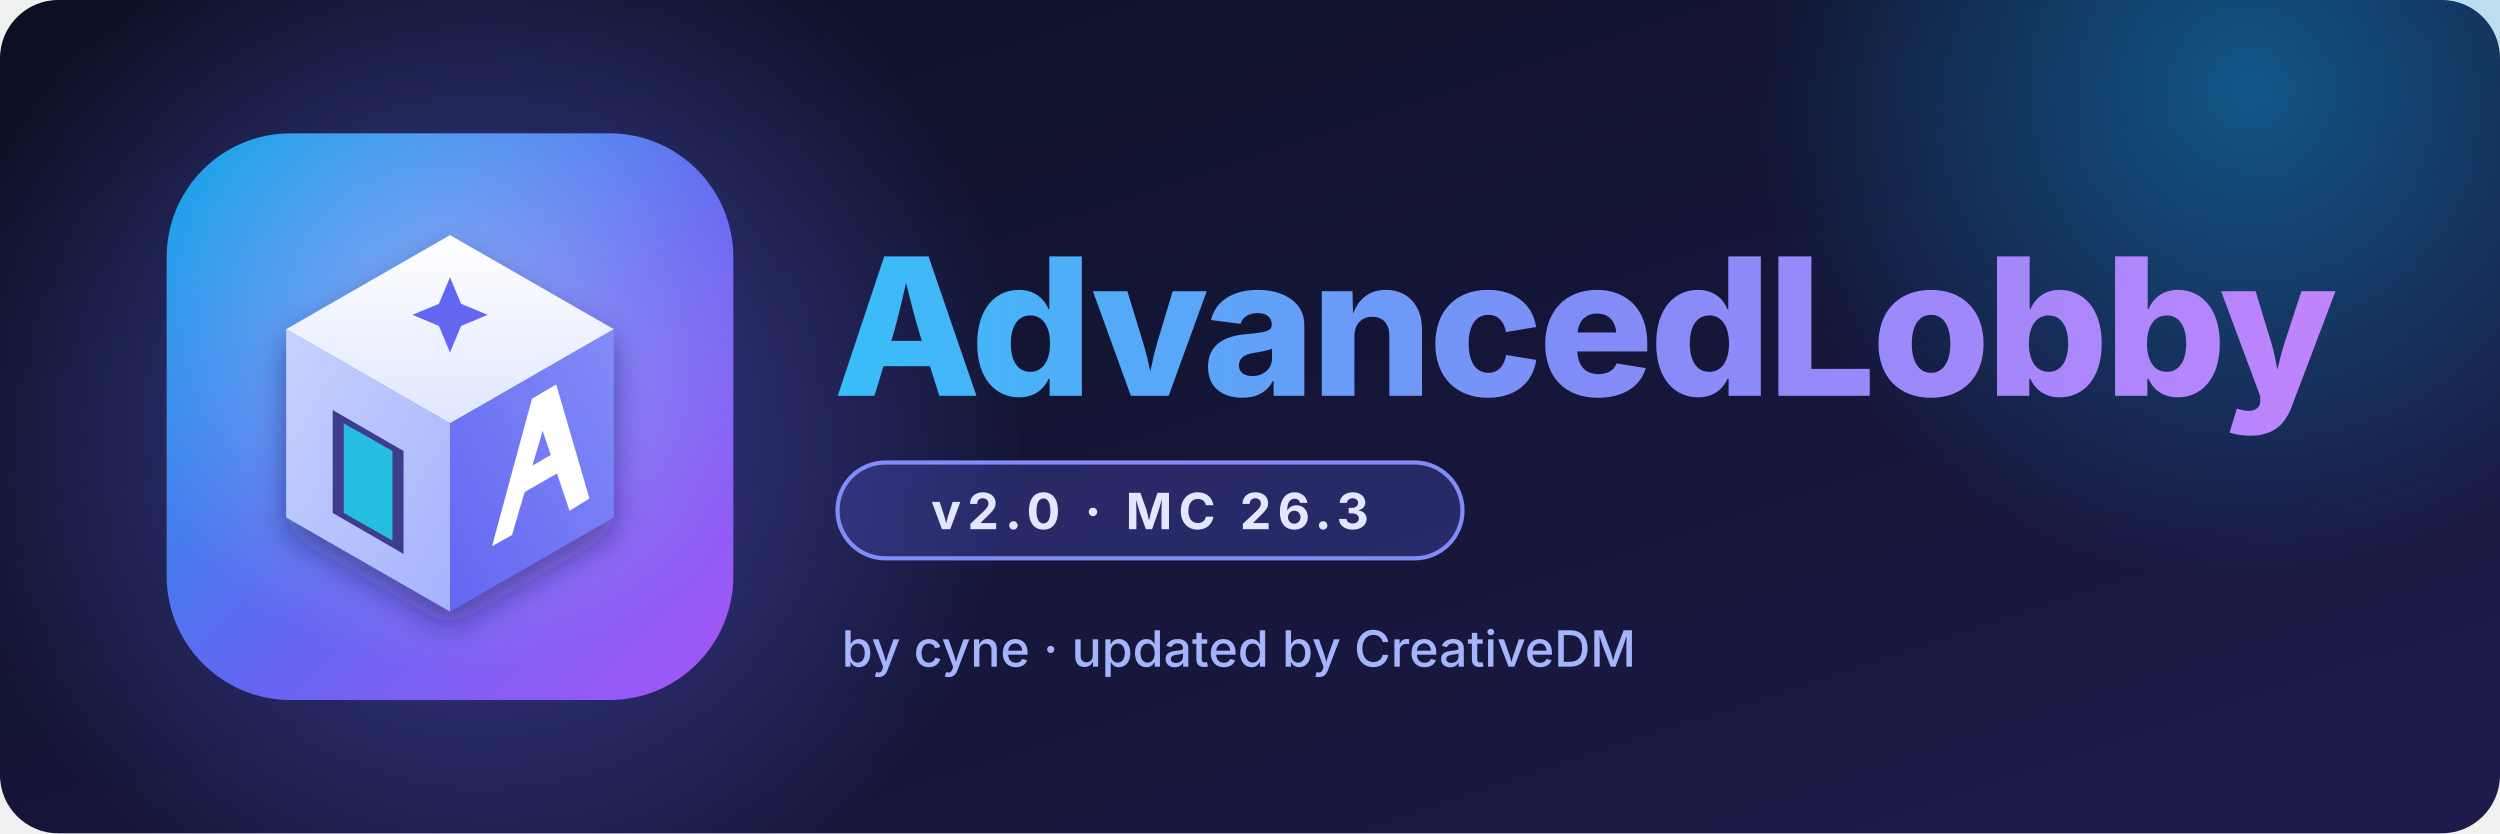
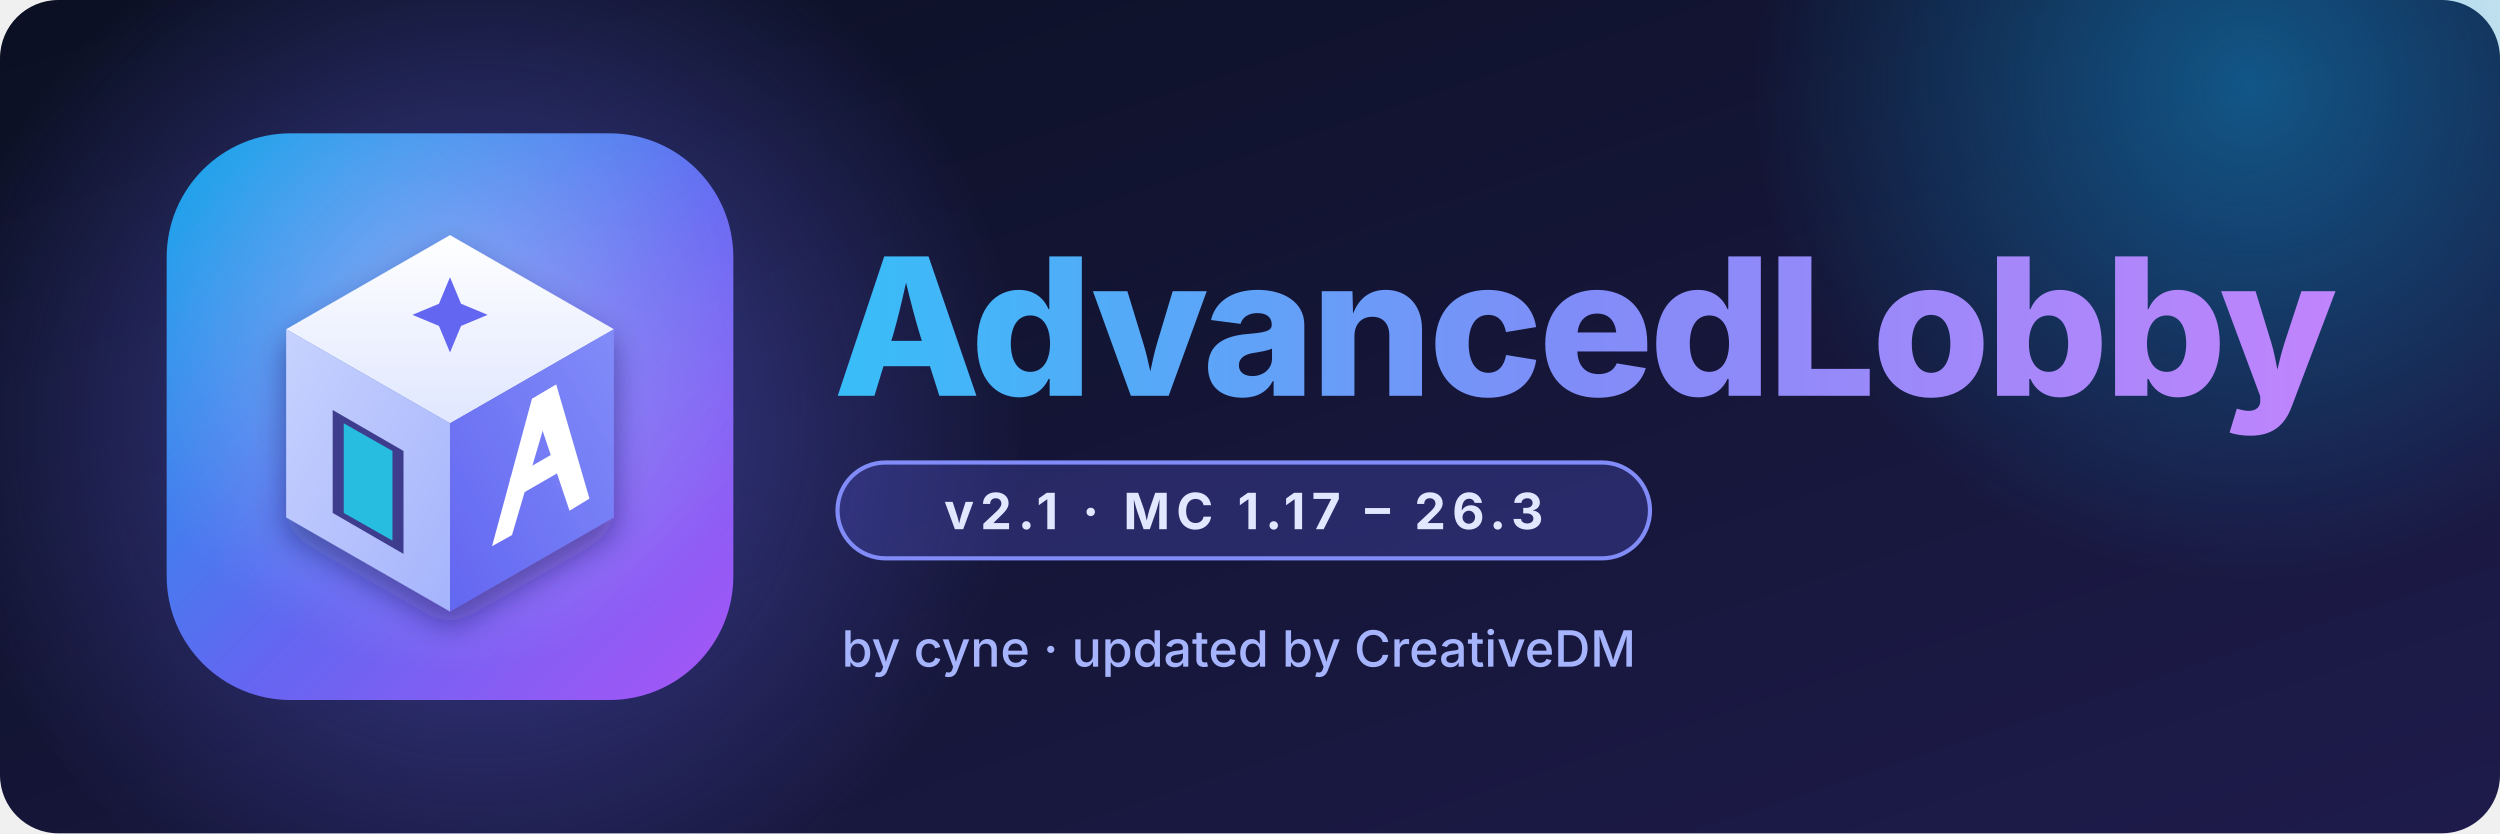
<svg xmlns="http://www.w3.org/2000/svg" viewBox="0 0 1200 400" width="1200" height="400">
  <defs>
    <linearGradient id="bbg" x1="0" y1="0" x2="1" y2="1">
      <stop offset="0" stop-color="#0b1023" />
      <stop offset="1" stop-color="#1e1b4b" />
    </linearGradient>
    <linearGradient id="txt" x1="0" y1="0" x2="1" y2="0">
      <stop offset="0" stop-color="#38bdf8" />
      <stop offset="0.5" stop-color="#818cf8" />
      <stop offset="1" stop-color="#c084fc" />
    </linearGradient>
    <radialGradient id="blob1" cx="0.5" cy="0.5" r="0.5">
      <stop offset="0" stop-color="#6366f1" stop-opacity="0.55" />
      <stop offset="1" stop-color="#6366f1" stop-opacity="0" />
    </radialGradient>
    <radialGradient id="blob2" cx="0.5" cy="0.5" r="0.5">
      <stop offset="0" stop-color="#0ea5e9" stop-opacity="0.45" />
      <stop offset="1" stop-color="#0ea5e9" stop-opacity="0" />
    </radialGradient>
  </defs>
  <rect width="1200" height="400" rx="28" fill="url(#bbg)" />
  <circle cx="230" cy="200" r="260" fill="url(#blob1)" />
  <circle cx="1080" cy="40" r="240" fill="url(#blob2)" />
  <g transform="translate(80,64) scale(0.53125)">
    <defs>
      <linearGradient id="i_bg" x1="0" y1="0" x2="1" y2="1">
        <stop offset="0" stop-color="#0ea5e9" />
        <stop offset="0.55" stop-color="#6366f1" />
        <stop offset="1" stop-color="#a855f7" />
      </linearGradient>
      <linearGradient id="i_top" x1="0" y1="0" x2="0" y2="1">
        <stop offset="0" stop-color="#ffffff" />
        <stop offset="1" stop-color="#e0e7ff" />
      </linearGradient>
      <linearGradient id="i_left" x1="0" y1="0" x2="1" y2="1">
        <stop offset="0" stop-color="#c7d2fe" />
        <stop offset="1" stop-color="#a5b4fc" />
      </linearGradient>
      <linearGradient id="i_right" x1="1" y1="0" x2="0" y2="1">
        <stop offset="0" stop-color="#818cf8" />
        <stop offset="1" stop-color="#6366f1" />
      </linearGradient>
      <radialGradient id="i_glow" cx="0.5" cy="0.35" r="0.6">
        <stop offset="0" stop-color="#ffffff" stop-opacity="0.35" />
        <stop offset="1" stop-color="#ffffff" stop-opacity="0" />
      </radialGradient>
      <filter id="i_shadow" x="-20%" y="-20%" width="140%" height="140%">
        <feDropShadow dx="0" dy="14" stdDeviation="14" flood-color="#1e1b4b" flood-opacity="0.45" />
      </filter>
    </defs>
    <rect width="512" height="512" rx="112" fill="url(#i_bg)" />
    <rect width="512" height="512" rx="112" fill="url(#i_glow)" />
    <g filter="url(#i_shadow)">
      <polygon points="256,92 404,177 256,262 108,177" fill="url(#i_top)" />
      <polygon points="108,177 256,262 256,432 108,347" fill="url(#i_left)" />
      <polygon points="404,177 256,262 256,432 404,347" fill="url(#i_right)" />
    </g>
    <polygon points="150,250 214,287 214,380 150,343" fill="#312e81" opacity="0.9" />
    <polygon points="160,262 204,287 204,368 160,343" fill="#22d3ee" opacity="0.85" />
    <g fill="#ffffff">
      <polygon points="330,240 352,227 382,330 364,341" />
      <polygon points="330,240 352,227 312,363 294,373" />
      <polygon points="310,312 362,282 367,299 315,329" />
    </g>
    <path d="M256 130 l10 24 24 10 -24 10 -10 24 -10 -24 -24 -10 24 -10z" fill="#6366f1" />
  </g>
  <g font-family="Inter, 'Segoe UI', 'Helvetica Neue', Arial, sans-serif">
    <text x="400" y="190" font-size="92" font-weight="800" fill="url(#txt)" letter-spacing="-2">AdvancedLobby</text>
-     <rect x="402" y="222" width="300" height="46" rx="23" fill="#6366f1" fill-opacity="0.25" stroke="#818cf8" stroke-width="2" />
-     <text x="552" y="254" font-size="24" font-weight="700" fill="#e0e7ff" text-anchor="middle" letter-spacing="3">v2.0 · MC 26.3</text>
+     <rect x="402" y="222" width="390" height="46" rx="23" fill="#6366f1" fill-opacity="0.25" stroke="#818cf8" stroke-width="2" />
+     <text x="597" y="254" font-size="24" font-weight="700" fill="#e0e7ff" text-anchor="middle" letter-spacing="3">v2.1 · MC 1.17 – 26.3</text>
    <text x="404" y="320" font-size="24" font-weight="500" fill="#a5b4fc">by cyne  ·  updated by CreativeDM</text>
  </g>
</svg>
